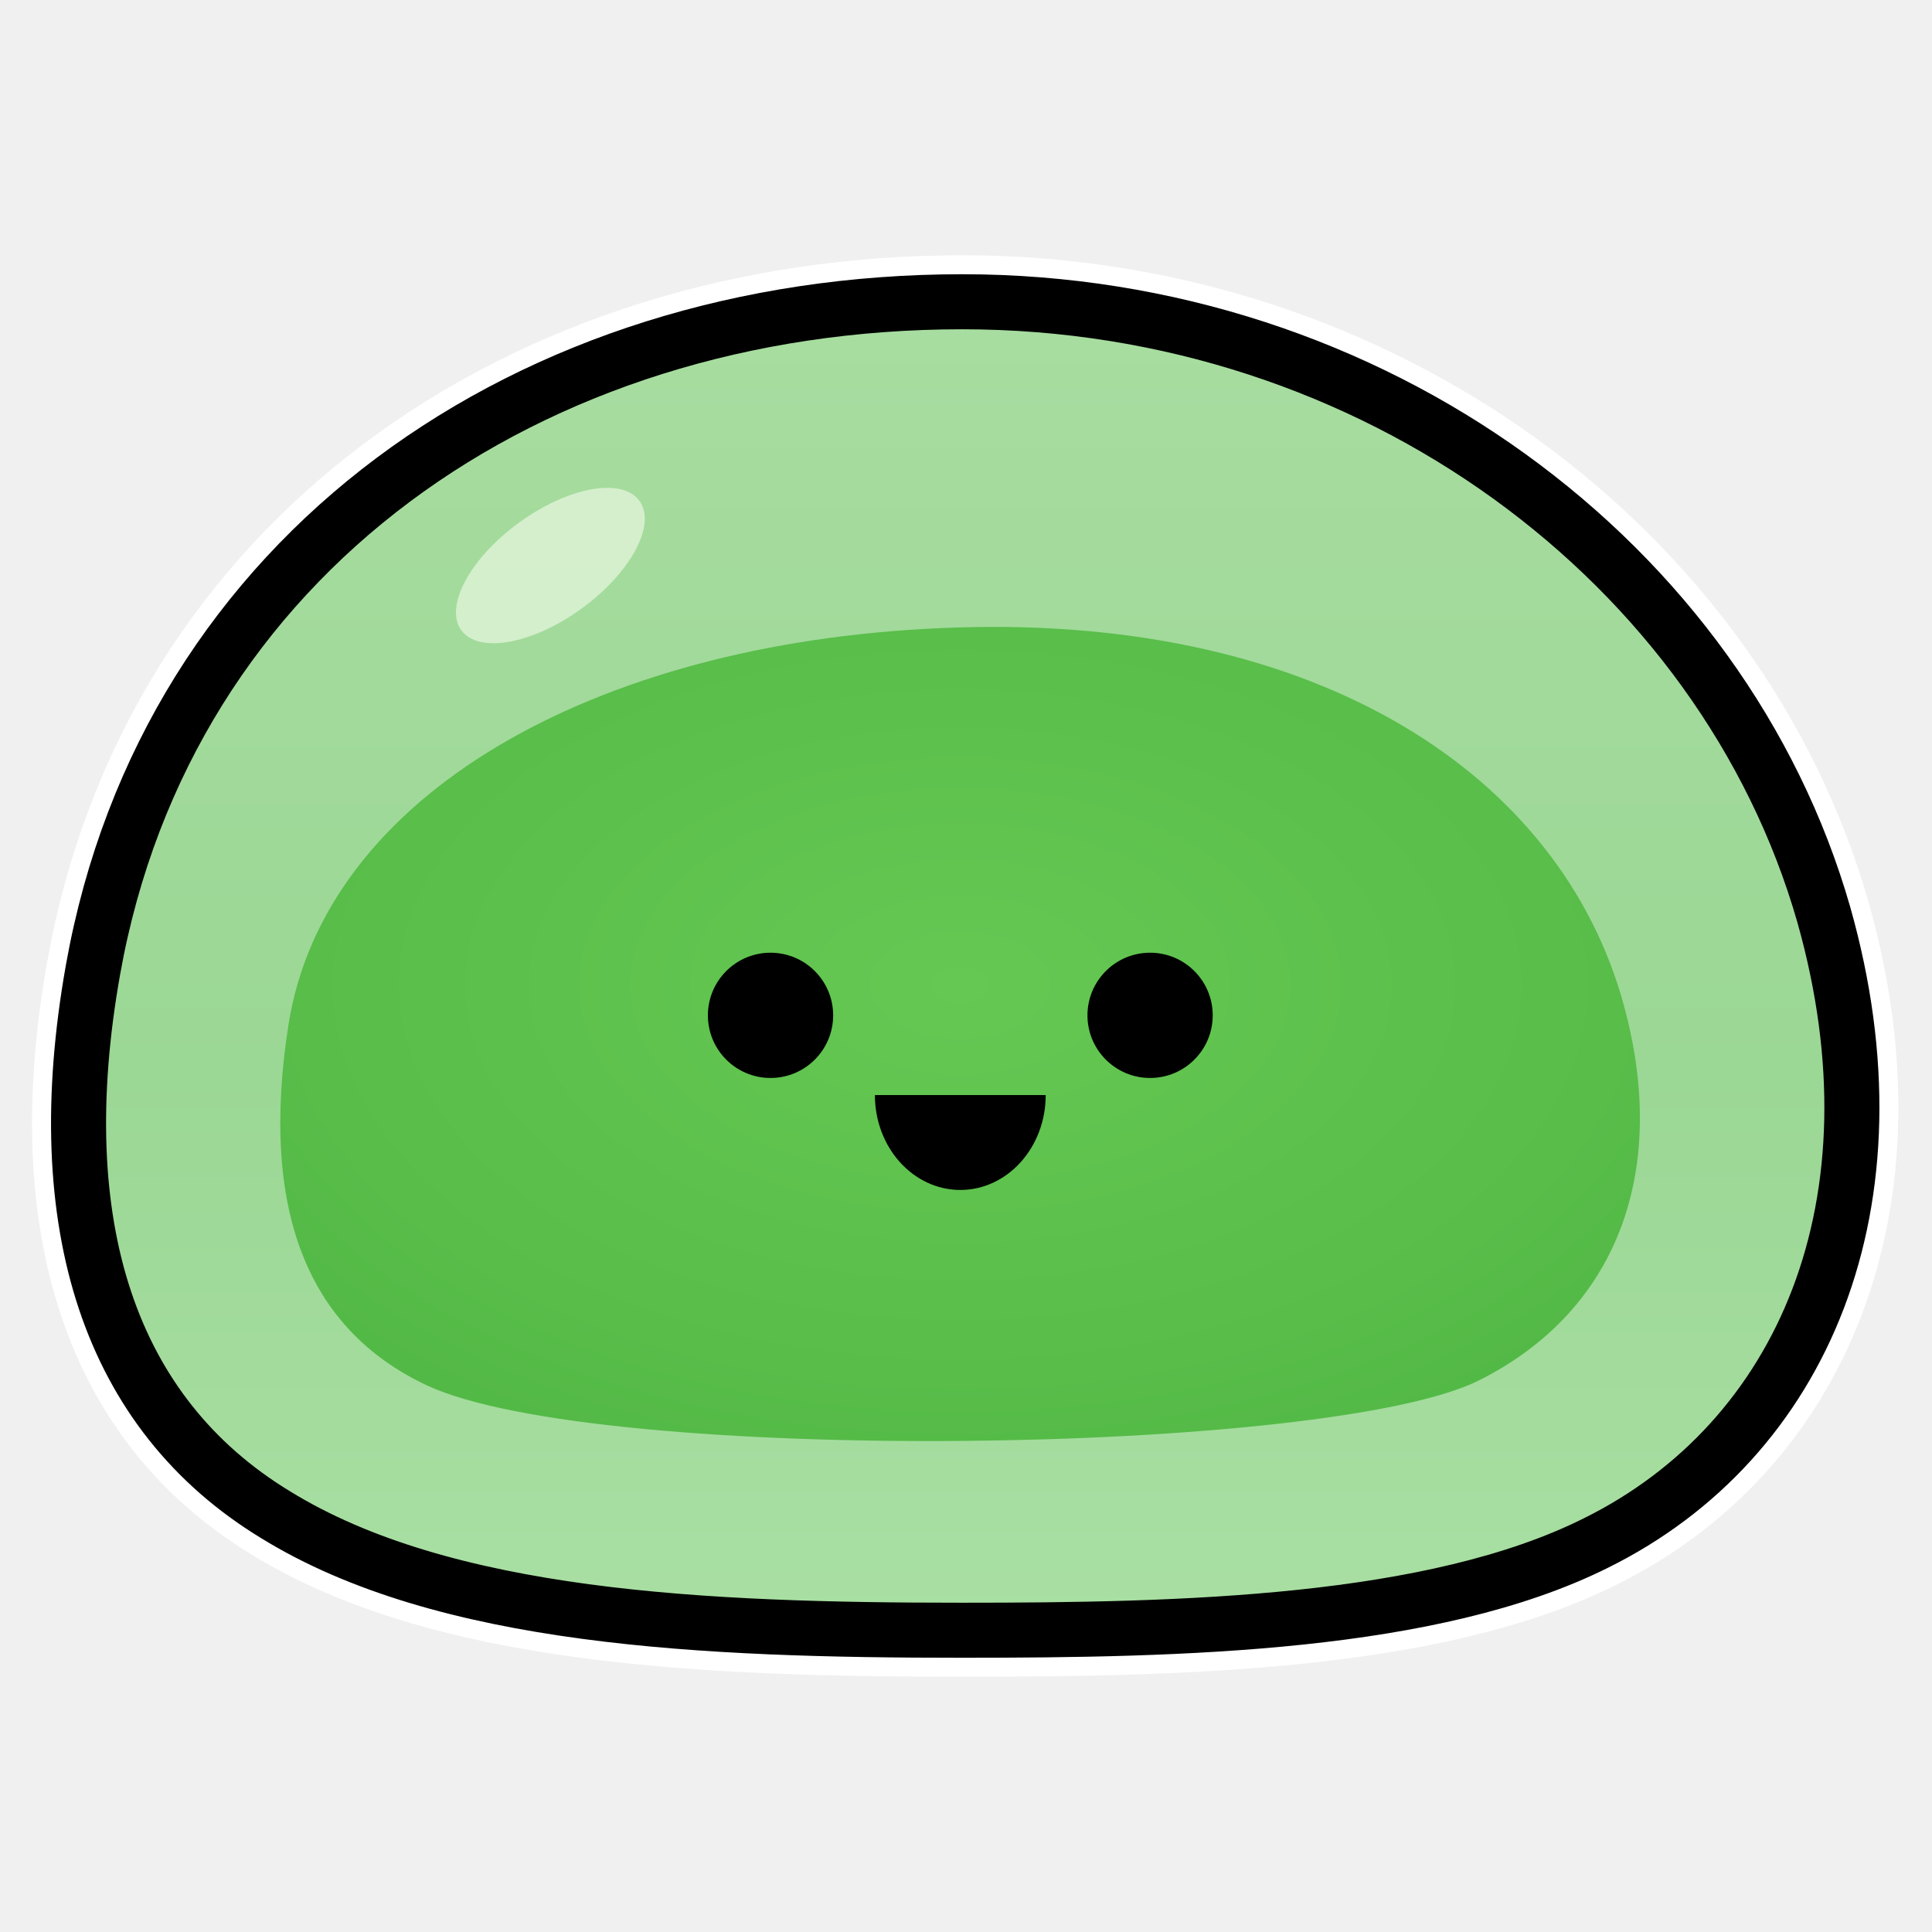
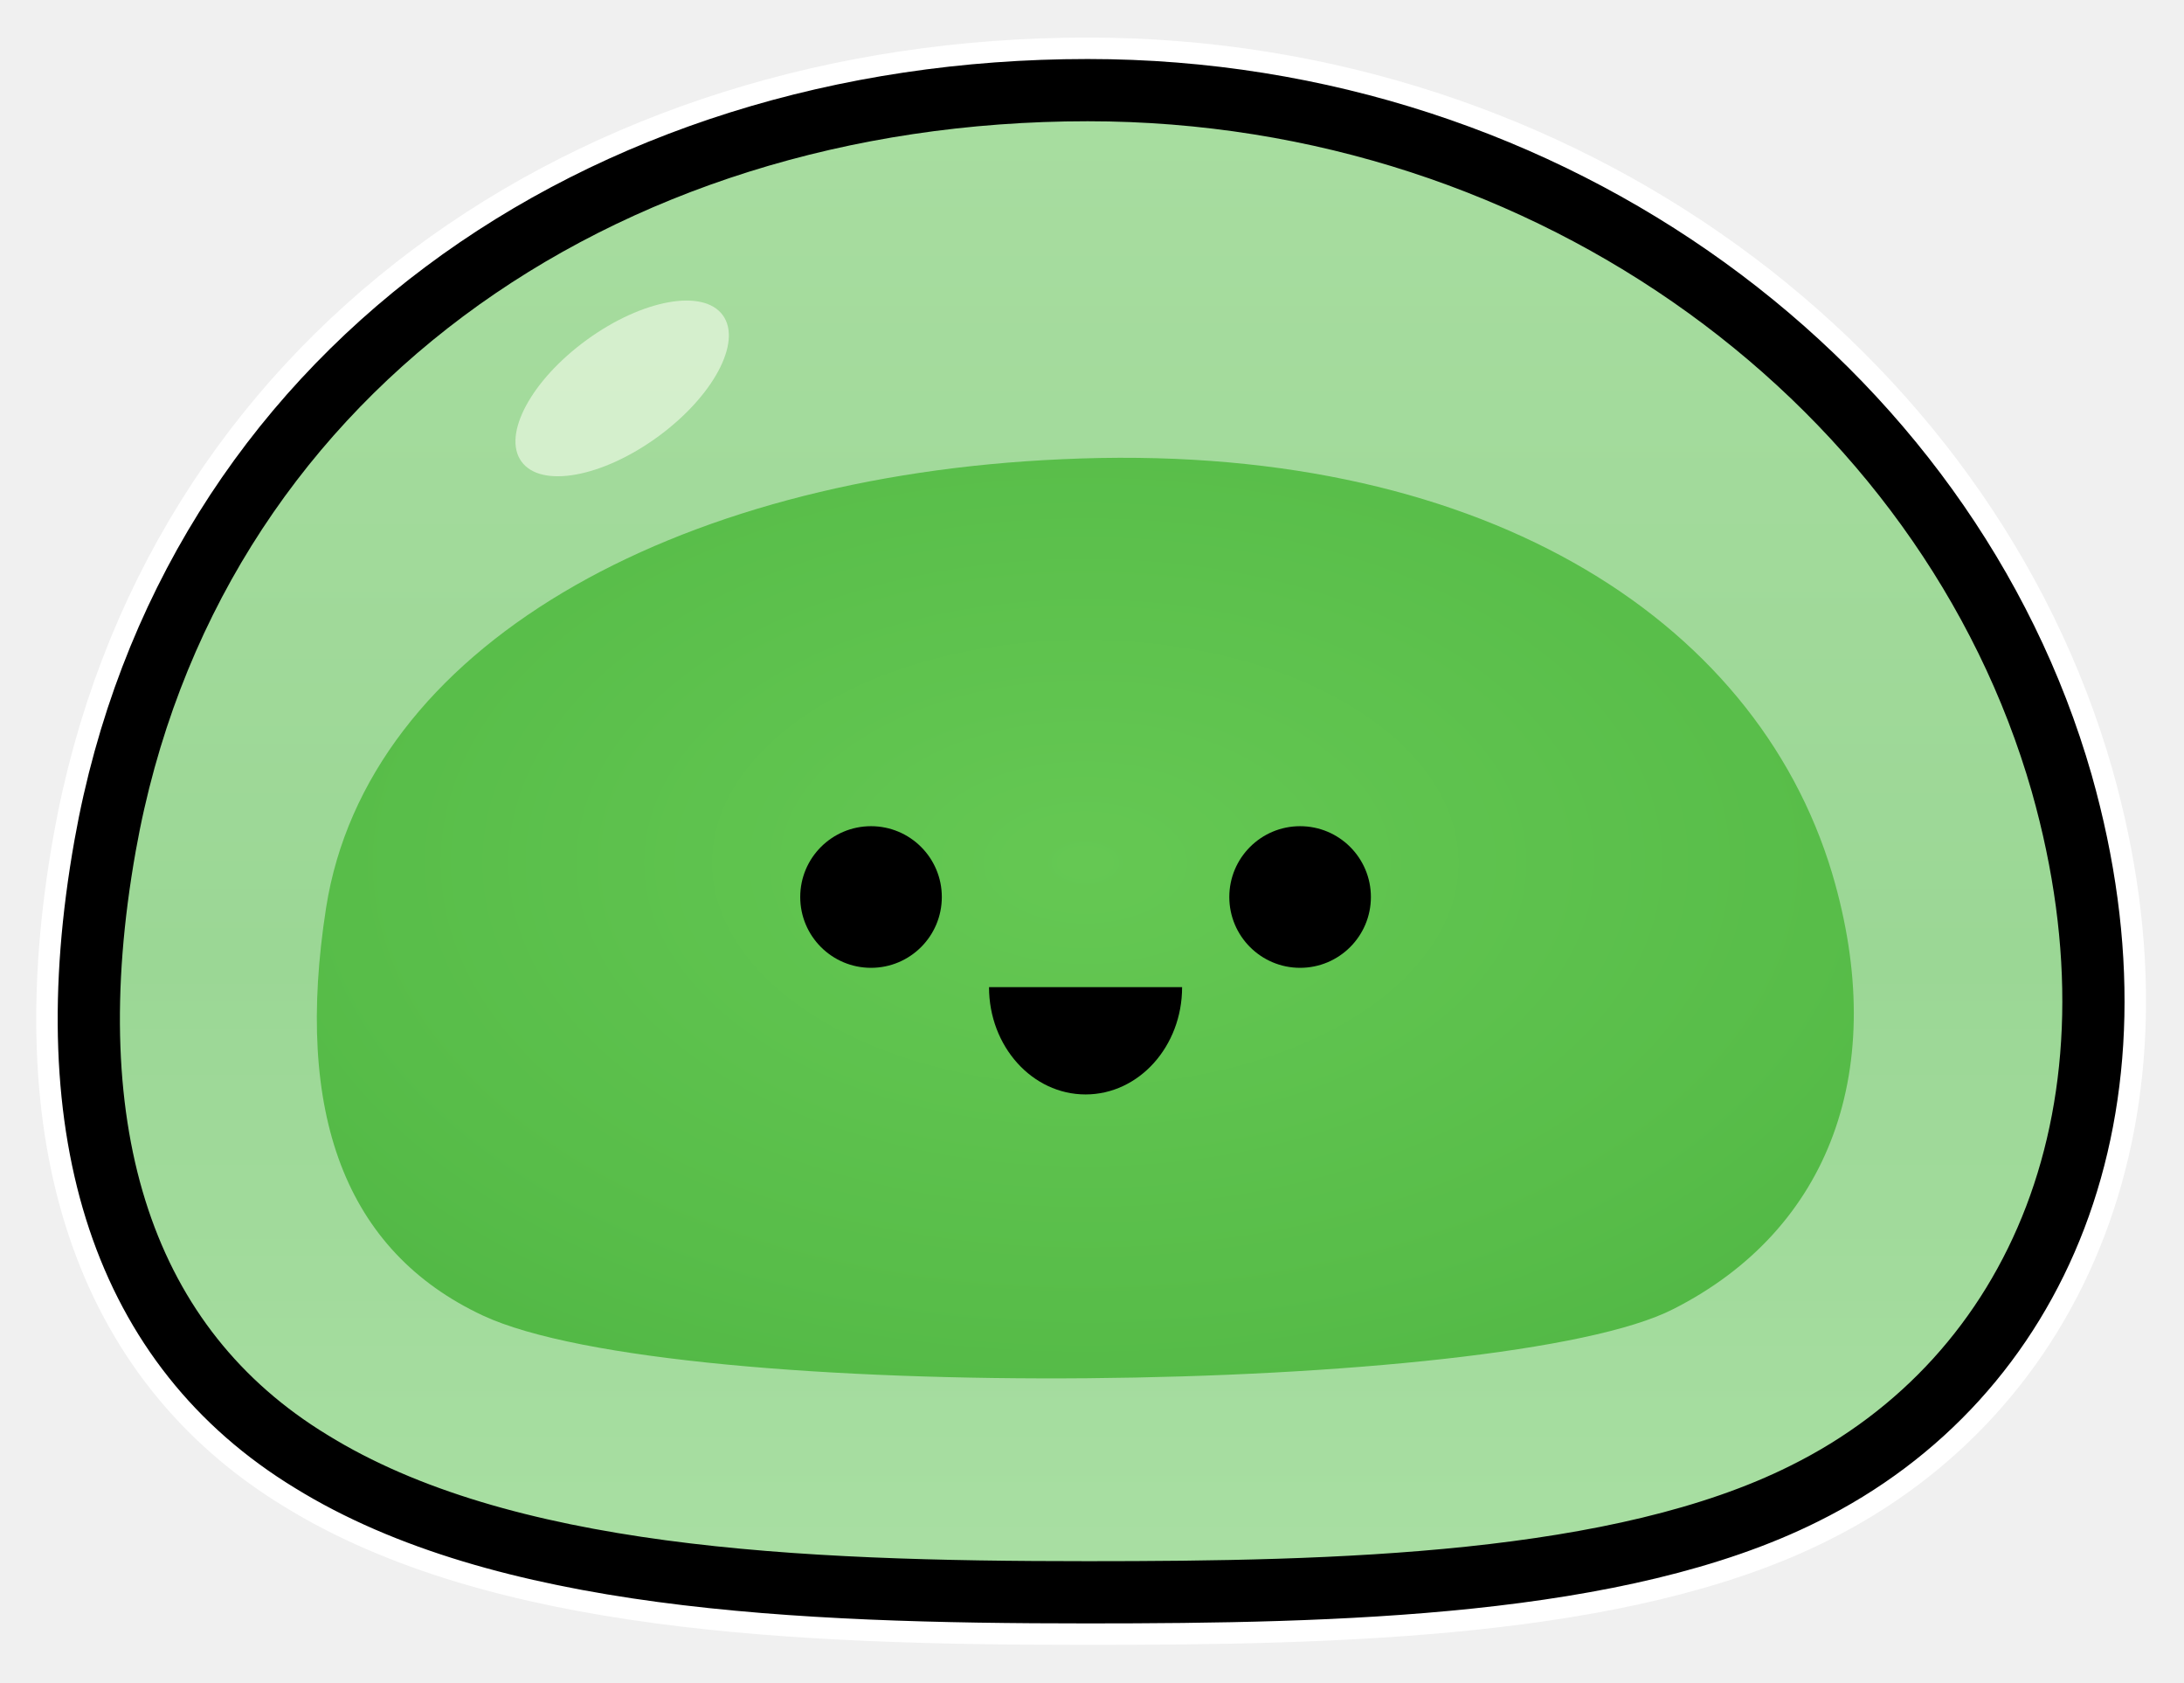
- <svg xmlns="http://www.w3.org/2000/svg" width="1254" height="1254" viewBox="120 258 1018 784" role="img" aria-labelledby="title desc">
+ <svg xmlns="http://www.w3.org/2000/svg" width="1018" height="784" viewBox="120 258 1018 784" role="img" aria-labelledby="title desc">
  <defs>
    <linearGradient id="outerShell" x1="0.5" y1="0" x2="0.5" y2="1">
      <stop offset="0" stop-color="#a8dda0" />
      <stop offset="0.58" stop-color="#9bd795" />
      <stop offset="1" stop-color="#a9dfa3" />
    </linearGradient>
    <radialGradient id="innerBody" cx="50%" cy="44%" r="67%">
      <stop offset="0" stop-color="#65c853" />
      <stop offset="0.72" stop-color="#58bd49" />
      <stop offset="1" stop-color="#51b745" />
    </radialGradient>
    <style>
      #slime {
        transform-box: fill-box;
        transform-origin: 50% 88%;
        animation: breathe 3.2s cubic-bezier(.45, 0, .28, 1) infinite;
      }
      #inner {
        transform-box: fill-box;
        transform-origin: 50% 100%;
        animation: belly 3.2s cubic-bezier(.45, 0, .28, 1) infinite;
      }
      #face {
        transform-box: fill-box;
        transform-origin: center;
        animation: face-float 3.2s ease-in-out infinite;
      }
      #eyes {
        transform-box: fill-box;
        transform-origin: center;
        animation: blink 5.4s ease-in-out infinite;
      }
      #shine {
        transform-box: fill-box;
        transform-origin: center;
        animation: shine 3.2s ease-in-out infinite;
      }
      @keyframes breathe {
        0%, 32%, 100% { transform: translateY(0) scale(1); }
        46% { transform: translateY(-13px) scale(.985, 1.035); }
        58% { transform: translateY(8px) scale(1.035, .965); }
        69% { transform: translateY(-3px) scale(.995, 1.012); }
      }
      @keyframes belly {
        0%, 32%, 100% { transform: scale(1); }
        46% { transform: scale(.975, 1.045); }
        58% { transform: scale(1.045, .94); }
        69% { transform: scale(.99, 1.015); }
      }
      @keyframes face-float {
        0%, 32%, 100% { transform: translateY(0); }
        46% { transform: translateY(-8px); }
        58% { transform: translateY(7px) scaleY(.96); }
      }
      @keyframes blink {
        0%, 45%, 49%, 100% { transform: scaleY(1); }
        47% { transform: scaleY(.12); }
      }
      @keyframes shine {
        0%, 100% { transform: translate(0, 0) rotate(0); opacity: .72; }
        48% { transform: translate(8px, -7px) rotate(-3deg); opacity: .9; }
      }
      @media (prefers-reduced-motion: reduce) {
        #slime, #inner, #face, #eyes, #shine { animation: none; }
      }
    </style>
  </defs>
  <g id="slime">
    <path d="M 627 300 C 844 300 1028 438 1081 623 C 1124 775 1070 900 961 954 C 875 997 743 1000 627 1000 C 491 1000 354 994 265 939 C 178 886 145 787 169 652 C 208 433 399 300 627 300 Z" fill="none" stroke="#ffffff" stroke-width="49" stroke-linejoin="round" />
    <path d="M 627 300 C 844 300 1028 438 1081 623 C 1124 775 1070 900 961 954 C 875 997 743 1000 627 1000 C 491 1000 354 994 265 939 C 178 886 145 787 169 652 C 208 433 399 300 627 300 Z" fill="url(#outerShell)" stroke="#000000" stroke-width="29" stroke-linejoin="round" />
    <g id="inner">
      <path d="M 272 681 C 291 560 433 480 615 472 C 808 463 938 545 974 665 C 1001 756 973 831 900 868 C 822 908 435 913 345 871 C 281 841 257 777 272 681 Z" fill="url(#innerBody)" />
    </g>
    <ellipse id="shine" cx="410" cy="439" rx="58" ry="28" transform="rotate(-36 410 439)" fill="#e8f7df" opacity="0.72" />
    <g id="face">
      <g id="eyes">
        <circle cx="526" cy="676" r="33" fill="#000000" />
        <circle cx="726" cy="676" r="33" fill="#000000" />
      </g>
      <path d="M 581 718 H 671 A 45 50 0 0 1 581 718 Z" fill="#000000" />
    </g>
  </g>
</svg>
